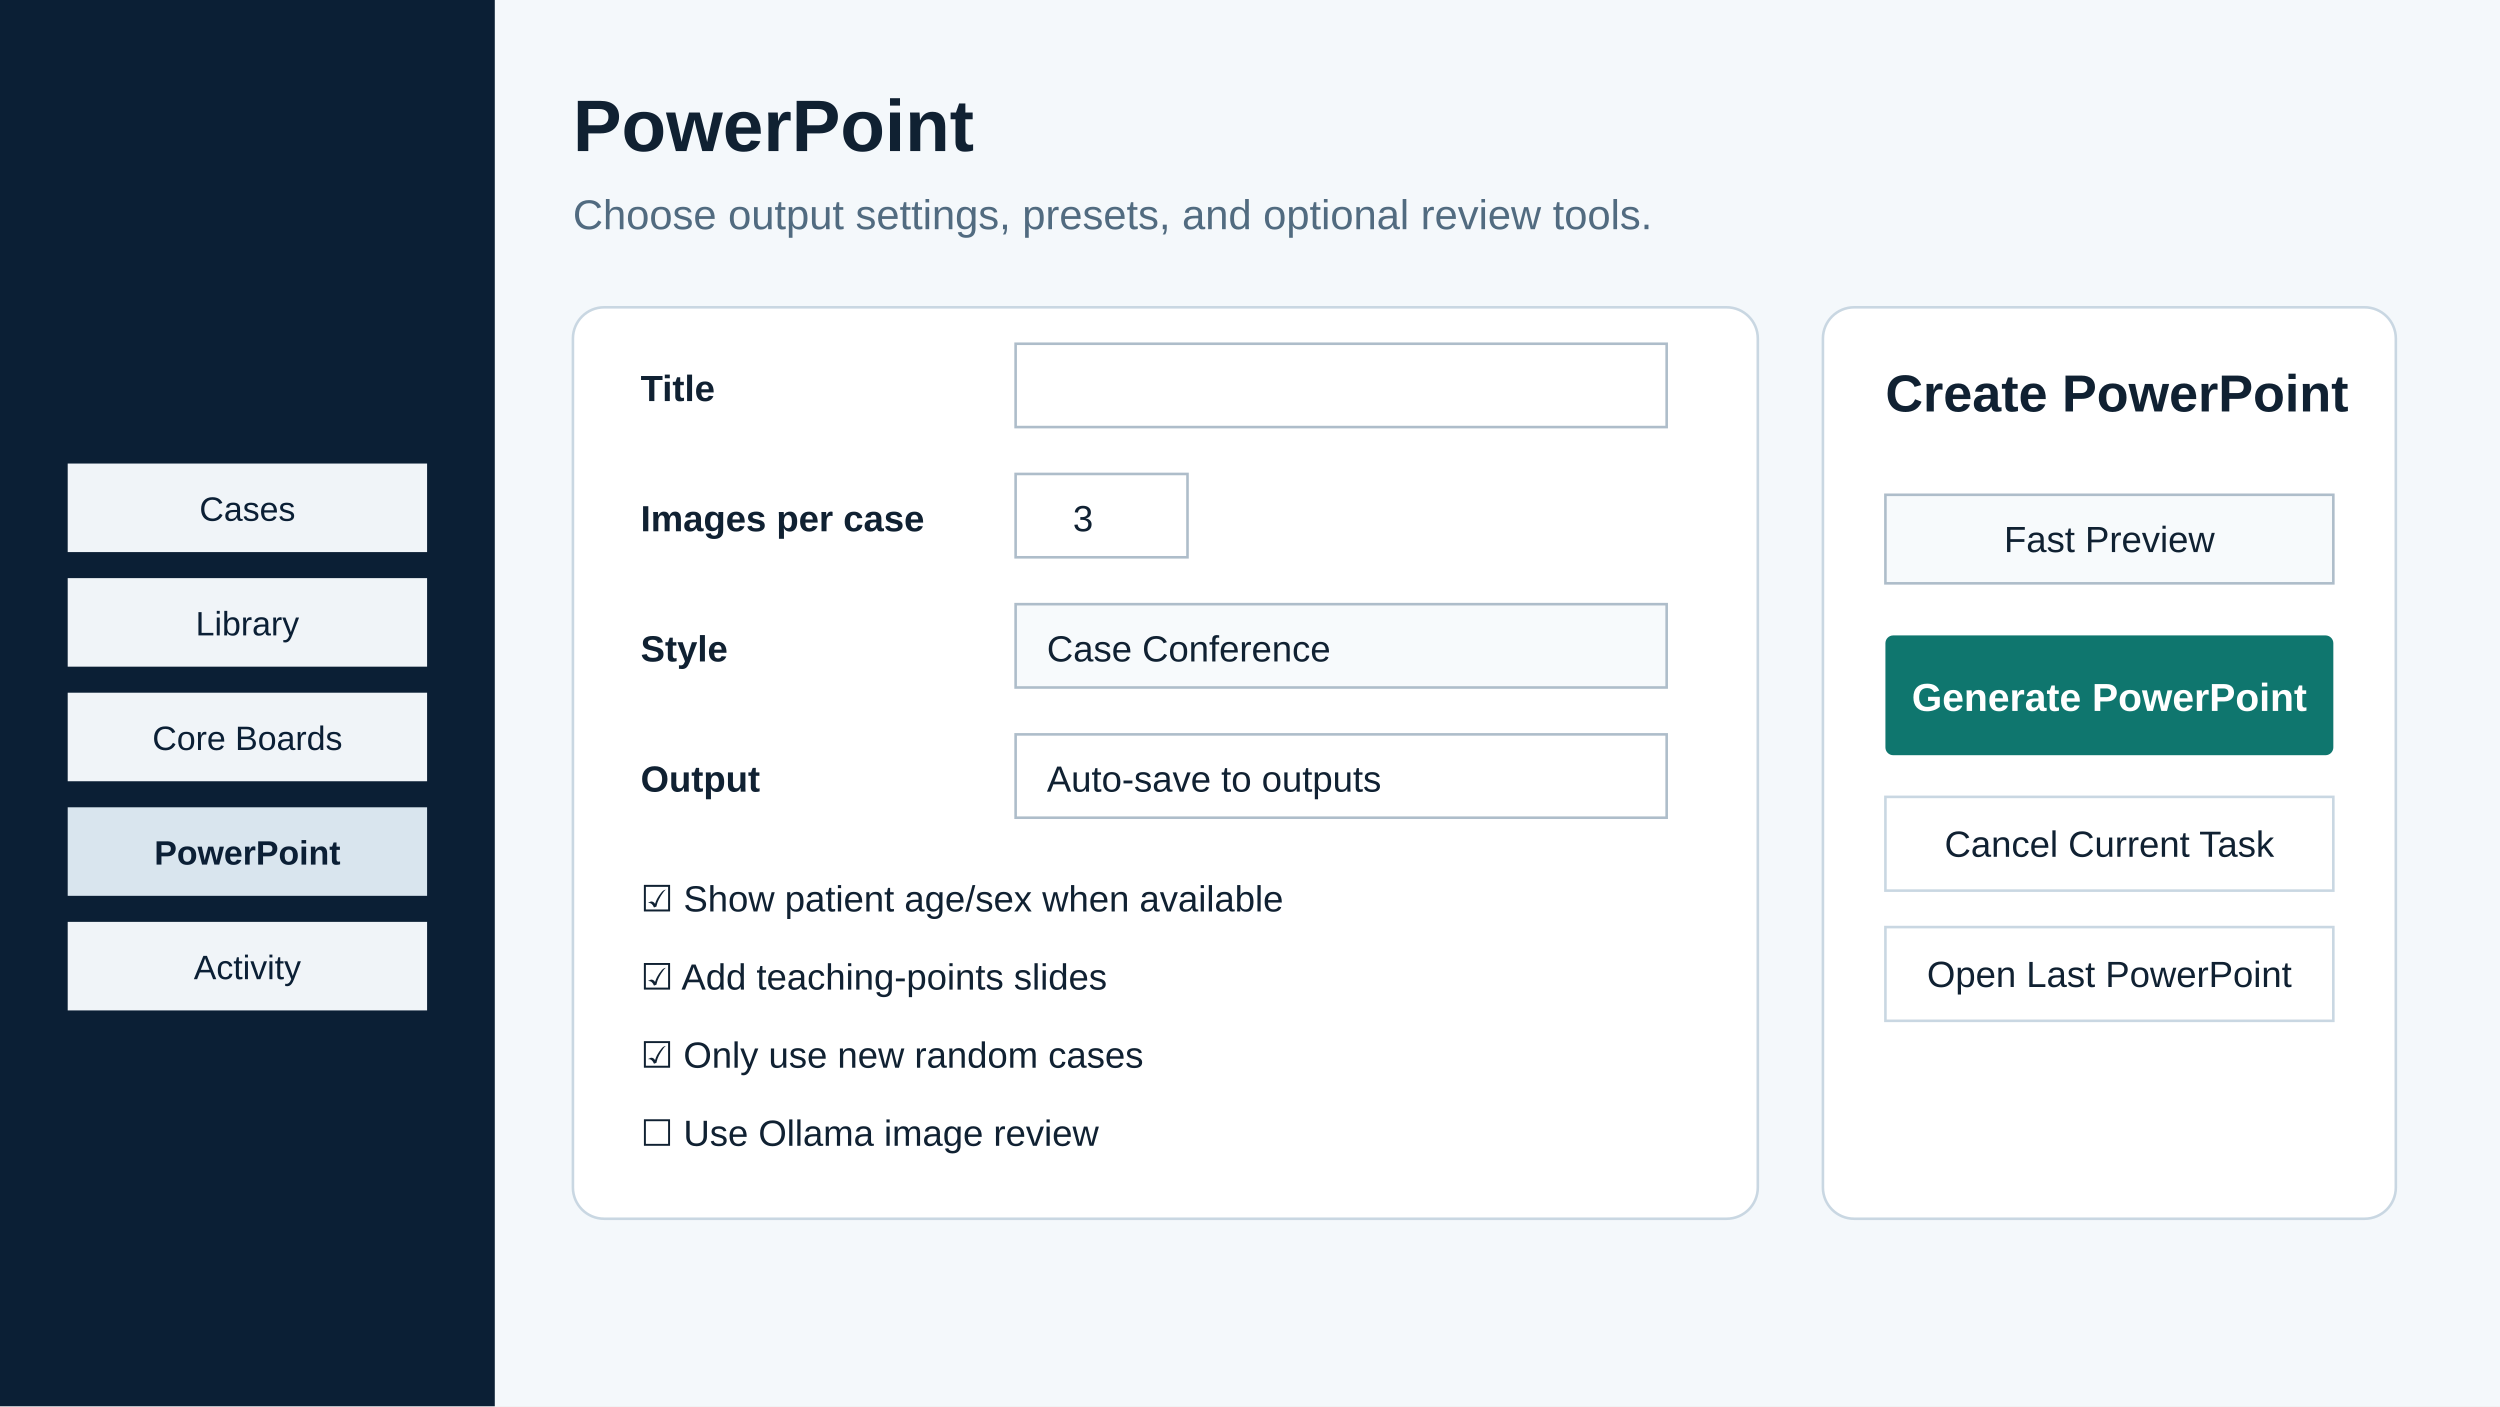
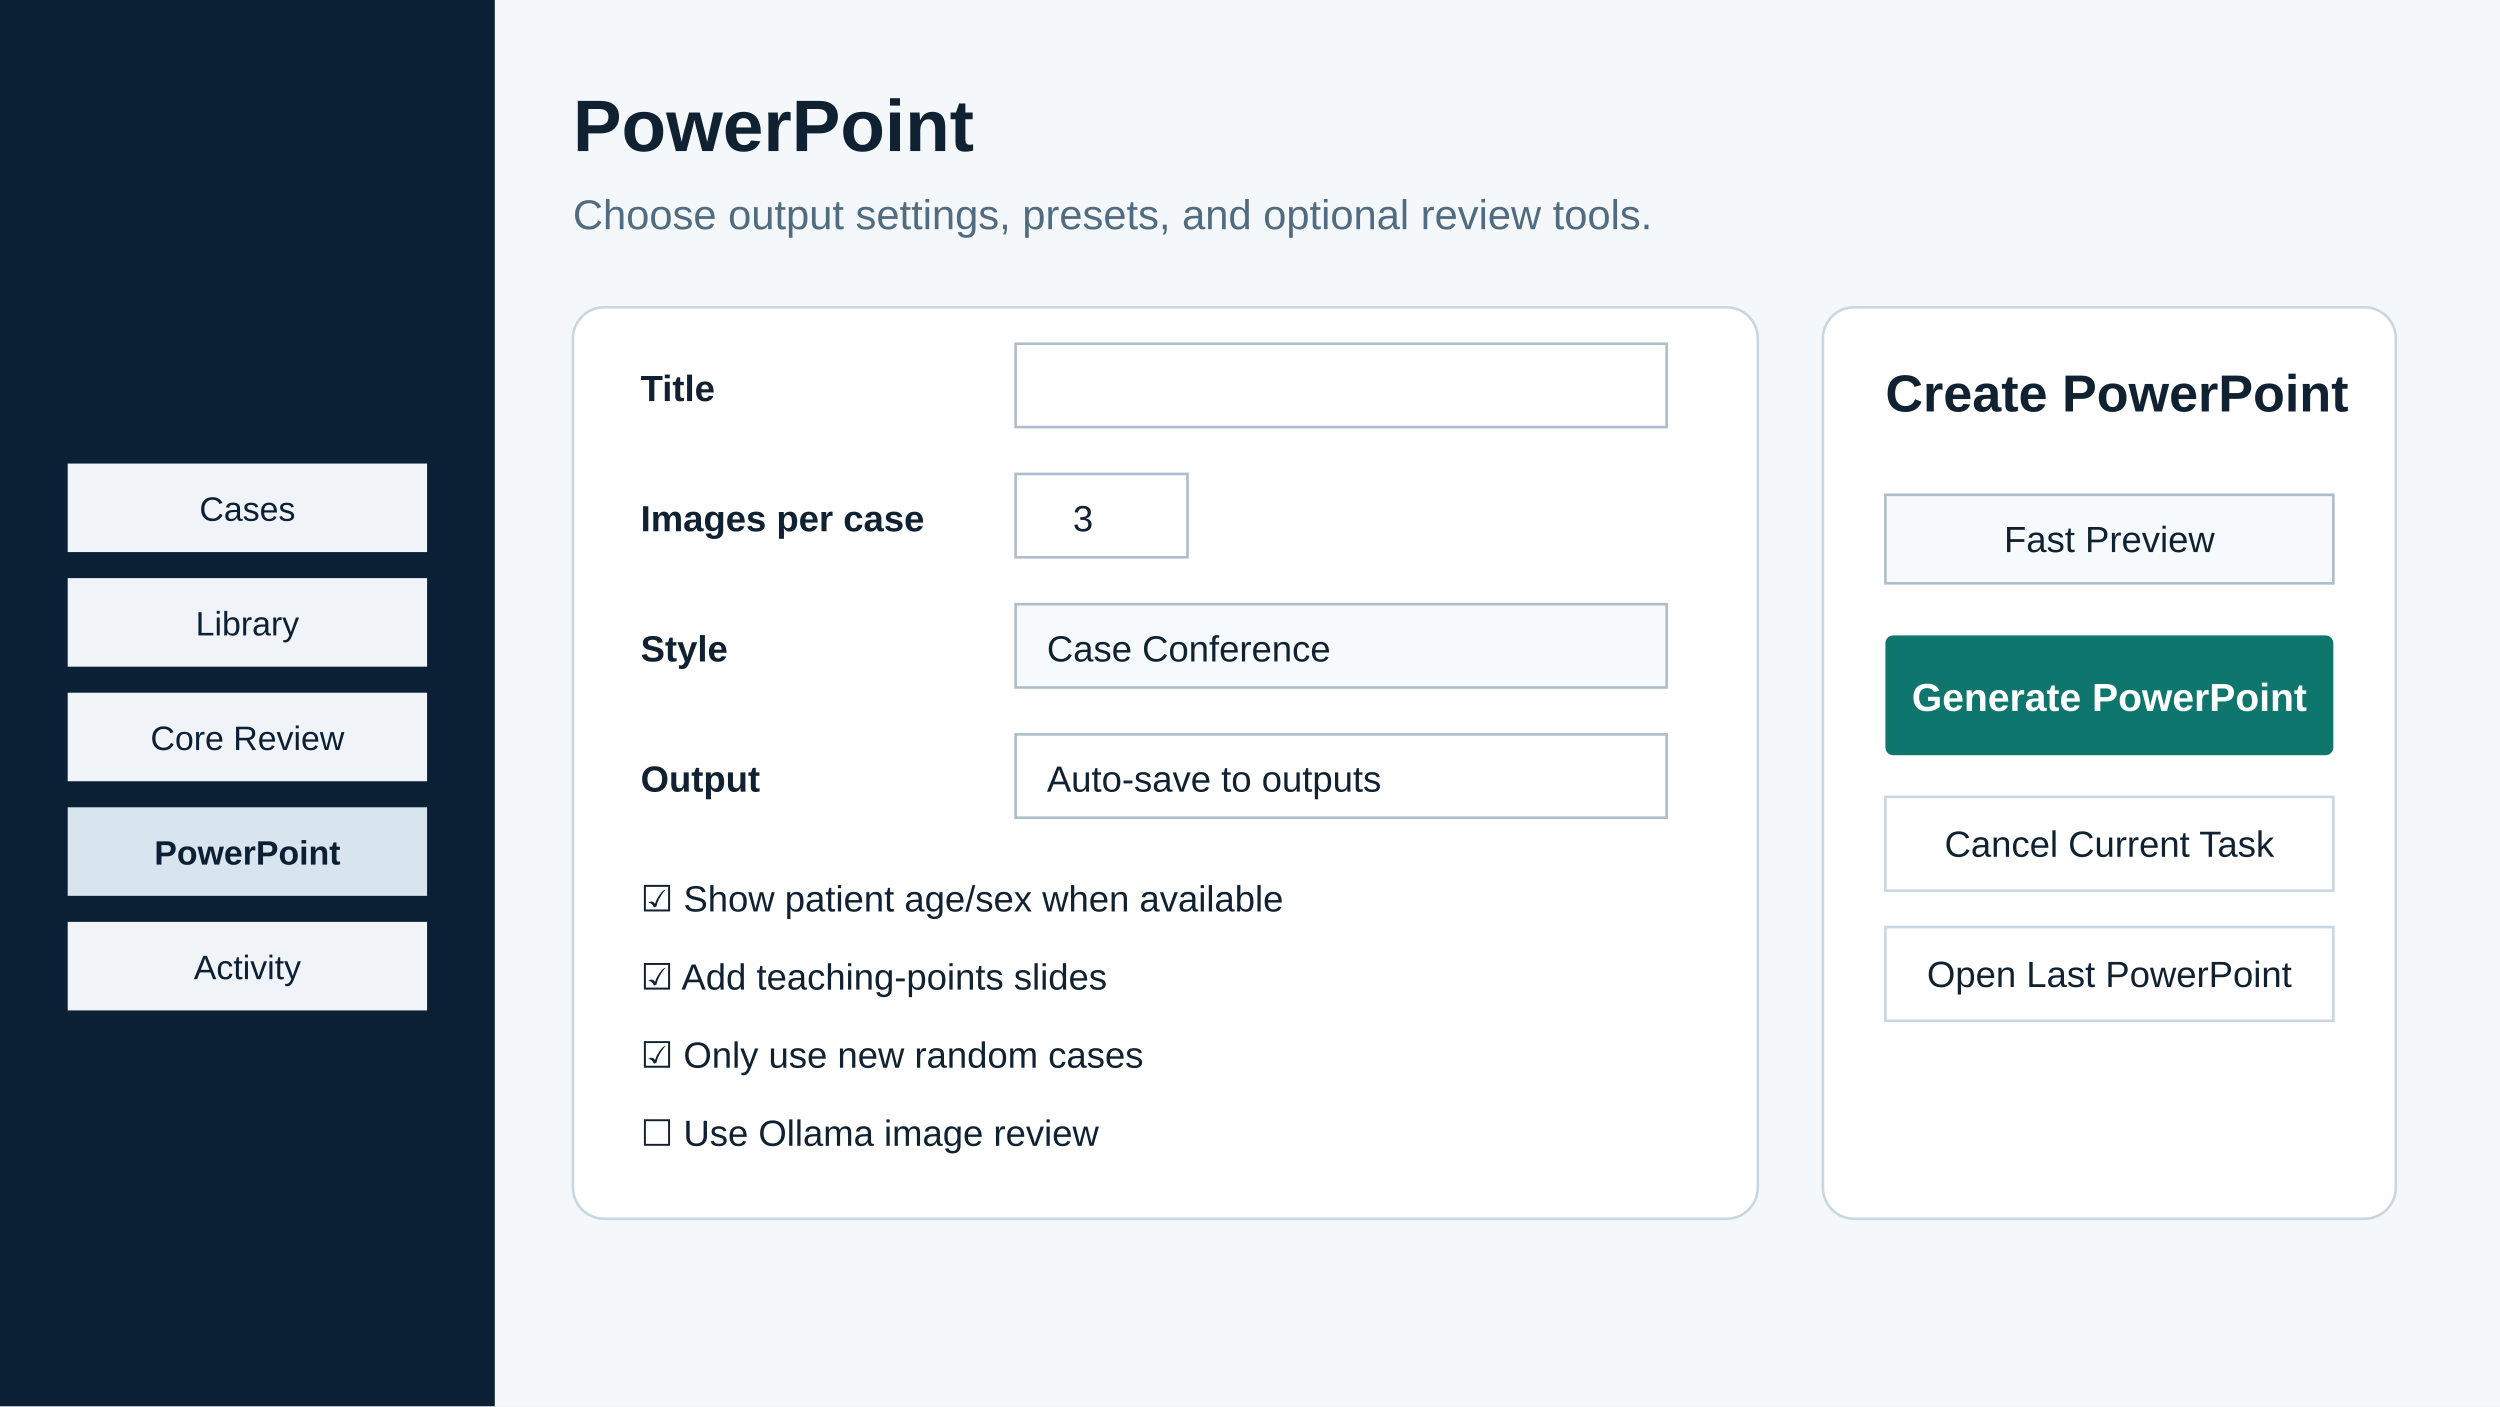
<svg xmlns="http://www.w3.org/2000/svg" width="960" height="540" viewBox="0 0 960 540" role="img" aria-label="PowerPoint tab overview">
  <rect width="960" height="540" fill="#f4f8fb" />
  <rect x="0" y="0" width="190" height="540" fill="#0b1f35" />
  <g font-family="Segoe UI, Arial" font-size="13" fill="#0b1f35">
    <rect x="26" y="178" width="138" height="34" fill="#f0f4f8" />
    <text x="95" y="200" text-anchor="middle">Cases</text>
    <rect x="26" y="222" width="138" height="34" fill="#f0f4f8" />
    <text x="95" y="244" text-anchor="middle">Library</text>
    <rect x="26" y="266" width="138" height="34" fill="#f0f4f8" />
-     <text x="95" y="288" text-anchor="middle">Core Boards</text>
+     <text x="95" y="288" text-anchor="middle">Core Review</text>
    <rect x="26" y="310" width="138" height="34" fill="#d9e5ee" />
    <text x="95" y="332" text-anchor="middle" font-weight="700">PowerPoint</text>
    <rect x="26" y="354" width="138" height="34" fill="#f0f4f8" />
    <text x="95" y="376" text-anchor="middle">Activity</text>
  </g>
  <text x="220" y="58" font-family="Segoe UI, Arial" font-size="28" font-weight="700" fill="#102132">PowerPoint</text>
  <text x="220" y="88" font-family="Segoe UI, Arial" font-size="16" fill="#516b80">Choose output settings, presets, and optional review tools.</text>
  <rect x="220" y="118" width="455" height="350" rx="12" fill="#ffffff" stroke="#c9d7e2" />
  <g font-family="Segoe UI, Arial" font-size="14" fill="#102132">
    <text x="246" y="154" font-weight="700">Title</text>
    <rect x="390" y="132" width="250" height="32" fill="#ffffff" stroke="#aebdca" />
    <text x="246" y="204" font-weight="700">Images per case</text>
    <rect x="390" y="182" width="66" height="32" fill="#ffffff" stroke="#aebdca" />
    <text x="412" y="204">3</text>
    <text x="246" y="254" font-weight="700">Style</text>
    <rect x="390" y="232" width="250" height="32" fill="#f7fafc" stroke="#aebdca" />
    <text x="402" y="254">Case Conference</text>
    <text x="246" y="304" font-weight="700">Output</text>
    <rect x="390" y="282" width="250" height="32" fill="#ffffff" stroke="#aebdca" />
    <text x="402" y="304">Auto-save to outputs</text>
    <text x="246" y="350">☑ Show patient age/sex when available</text>
    <text x="246" y="380">☑ Add teaching-points slides</text>
    <text x="246" y="410">☑ Only use new random cases</text>
    <text x="246" y="440">☐ Use Ollama image review</text>
  </g>
  <rect x="700" y="118" width="220" height="350" rx="12" fill="#ffffff" stroke="#c9d7e2" />
  <text x="724" y="158" font-family="Segoe UI, Arial" font-size="20" font-weight="700" fill="#102132">Create PowerPoint</text>
  <rect x="724" y="190" width="172" height="34" fill="#f7fafc" stroke="#aebdca" />
  <text x="810" y="212" text-anchor="middle" font-family="Segoe UI, Arial" font-size="14" fill="#102132">Fast Preview</text>
  <rect x="724" y="244" width="172" height="46" rx="3" fill="#0f766e" />
  <text x="810" y="273" text-anchor="middle" font-family="Segoe UI, Arial" font-size="15" font-weight="700" fill="#ffffff">Generate PowerPoint</text>
  <rect x="724" y="306" width="172" height="36" fill="#ffffff" stroke="#c9d7e2" />
  <text x="810" y="329" text-anchor="middle" font-family="Segoe UI, Arial" font-size="14" fill="#102132">Cancel Current Task</text>
  <rect x="724" y="356" width="172" height="36" fill="#ffffff" stroke="#c9d7e2" />
  <text x="810" y="379" text-anchor="middle" font-family="Segoe UI, Arial" font-size="14" fill="#102132">Open Last PowerPoint</text>
</svg>
